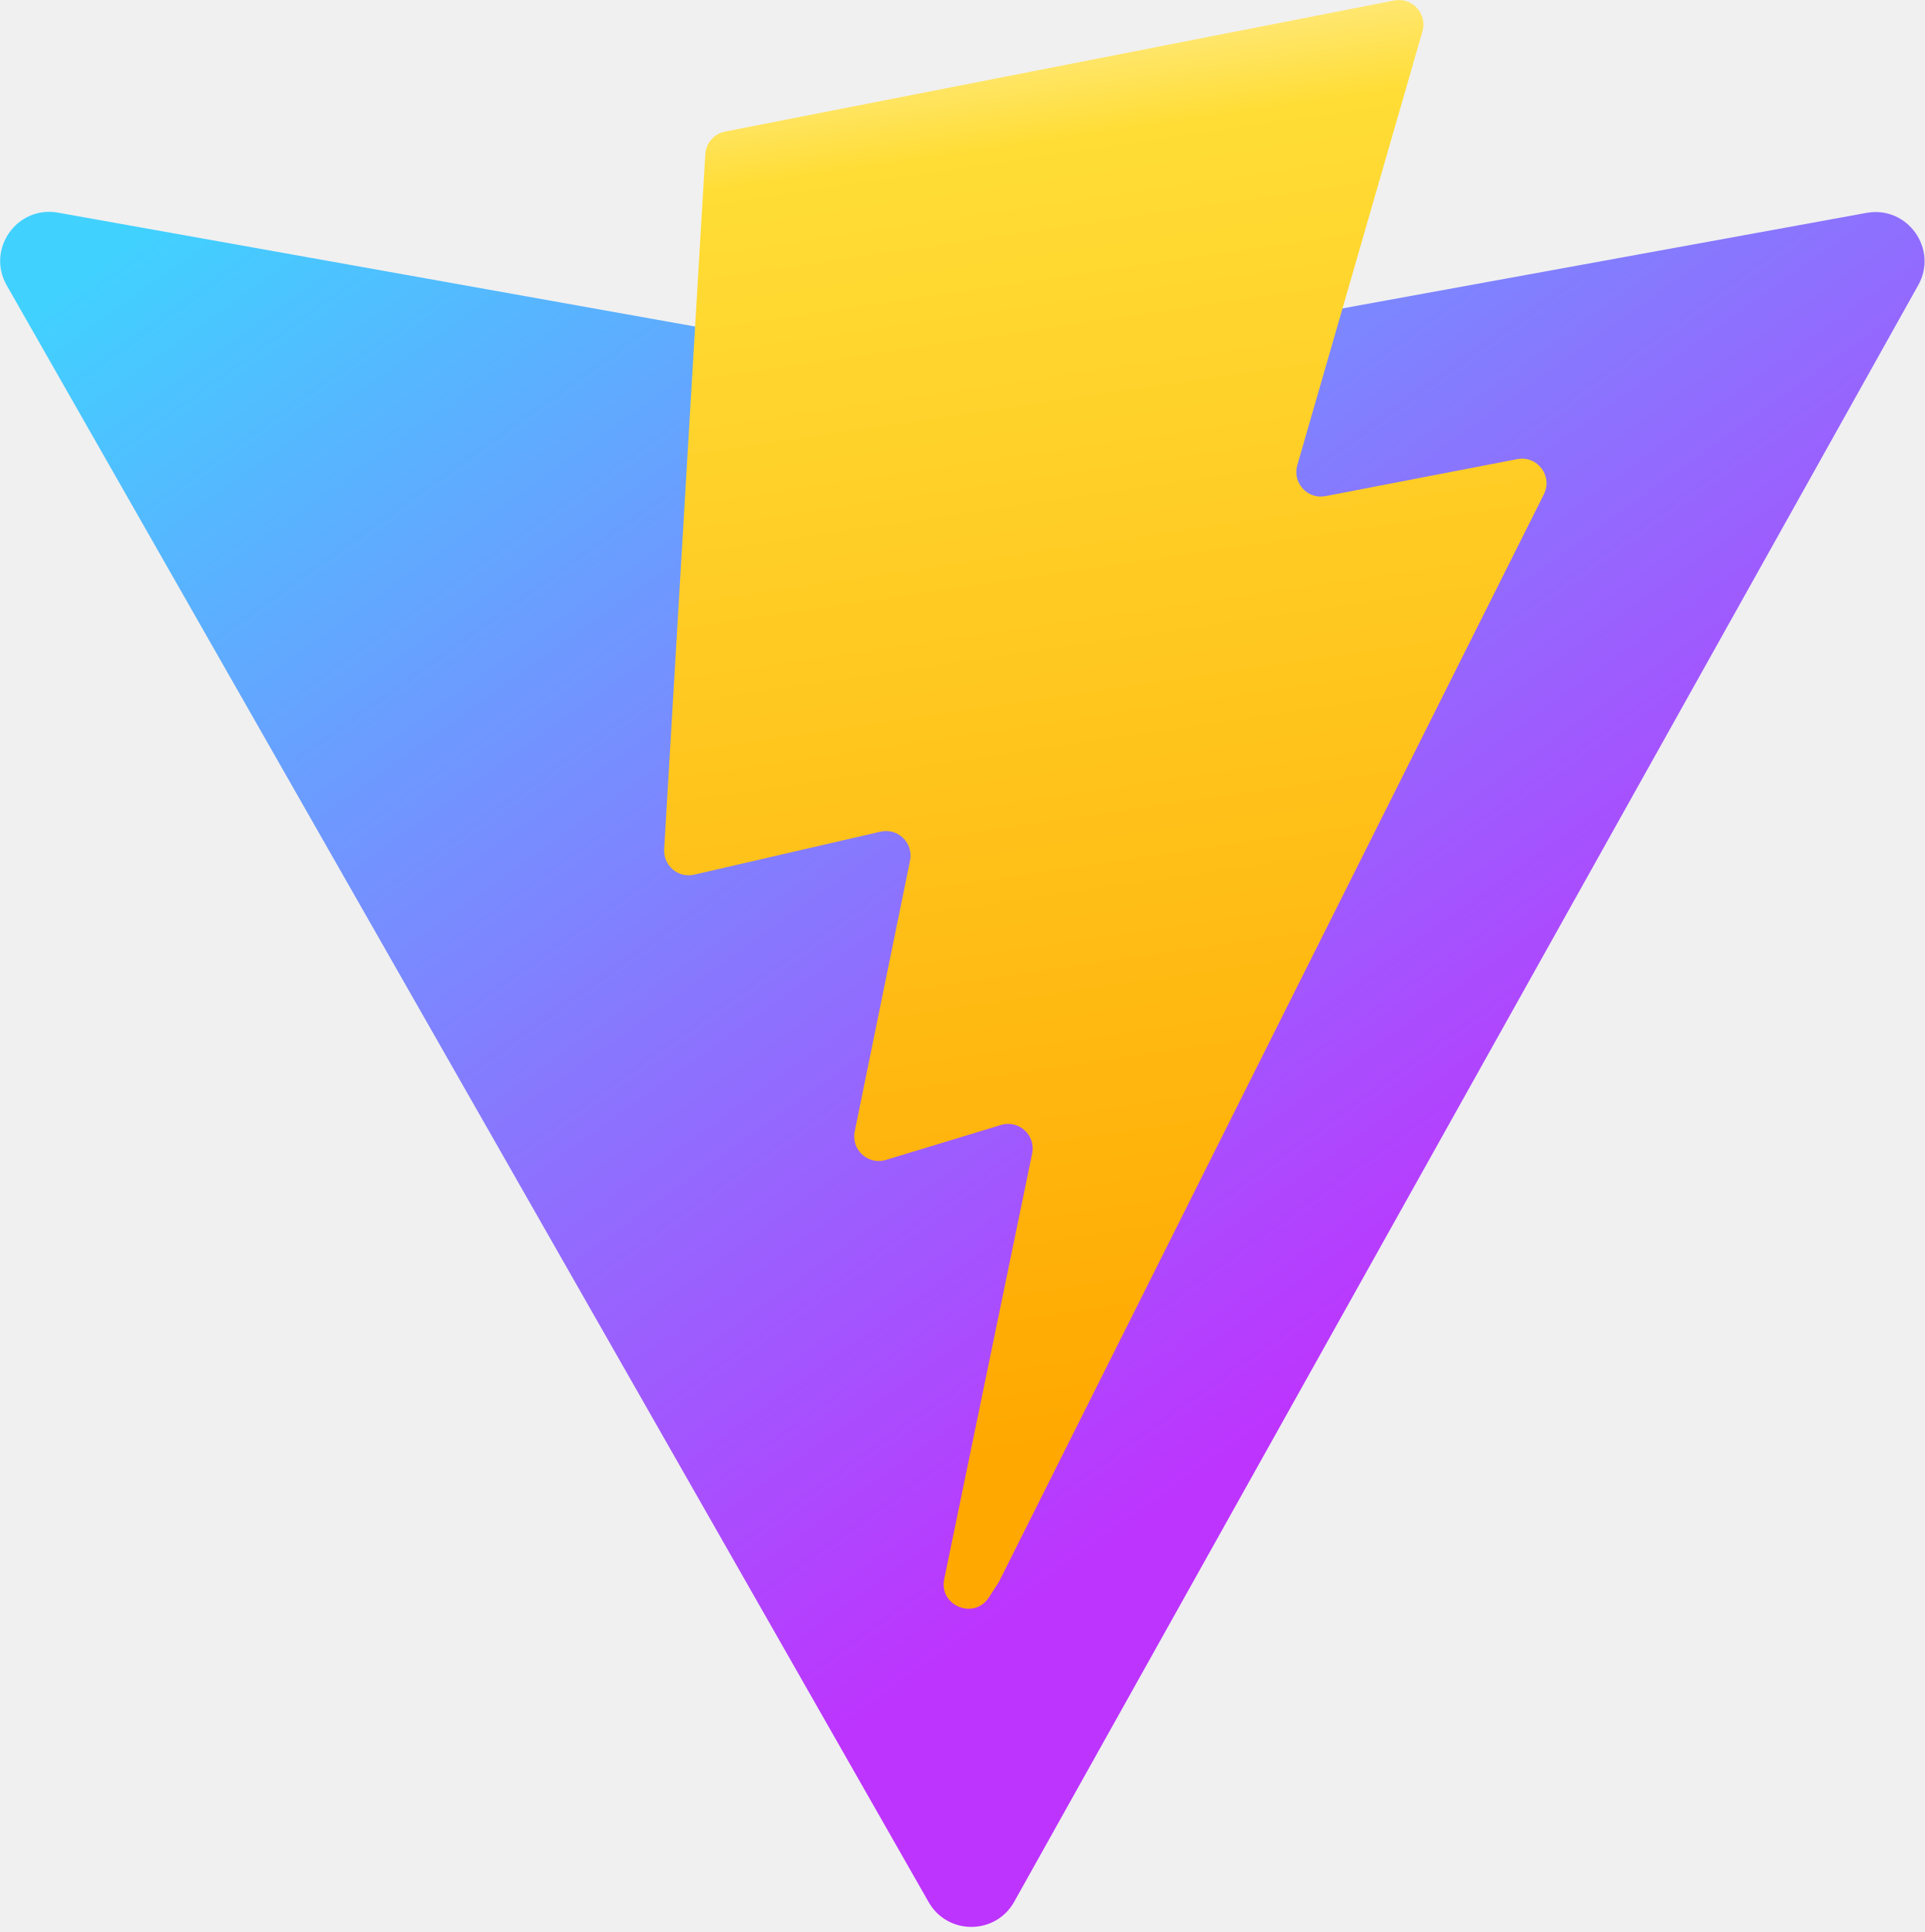
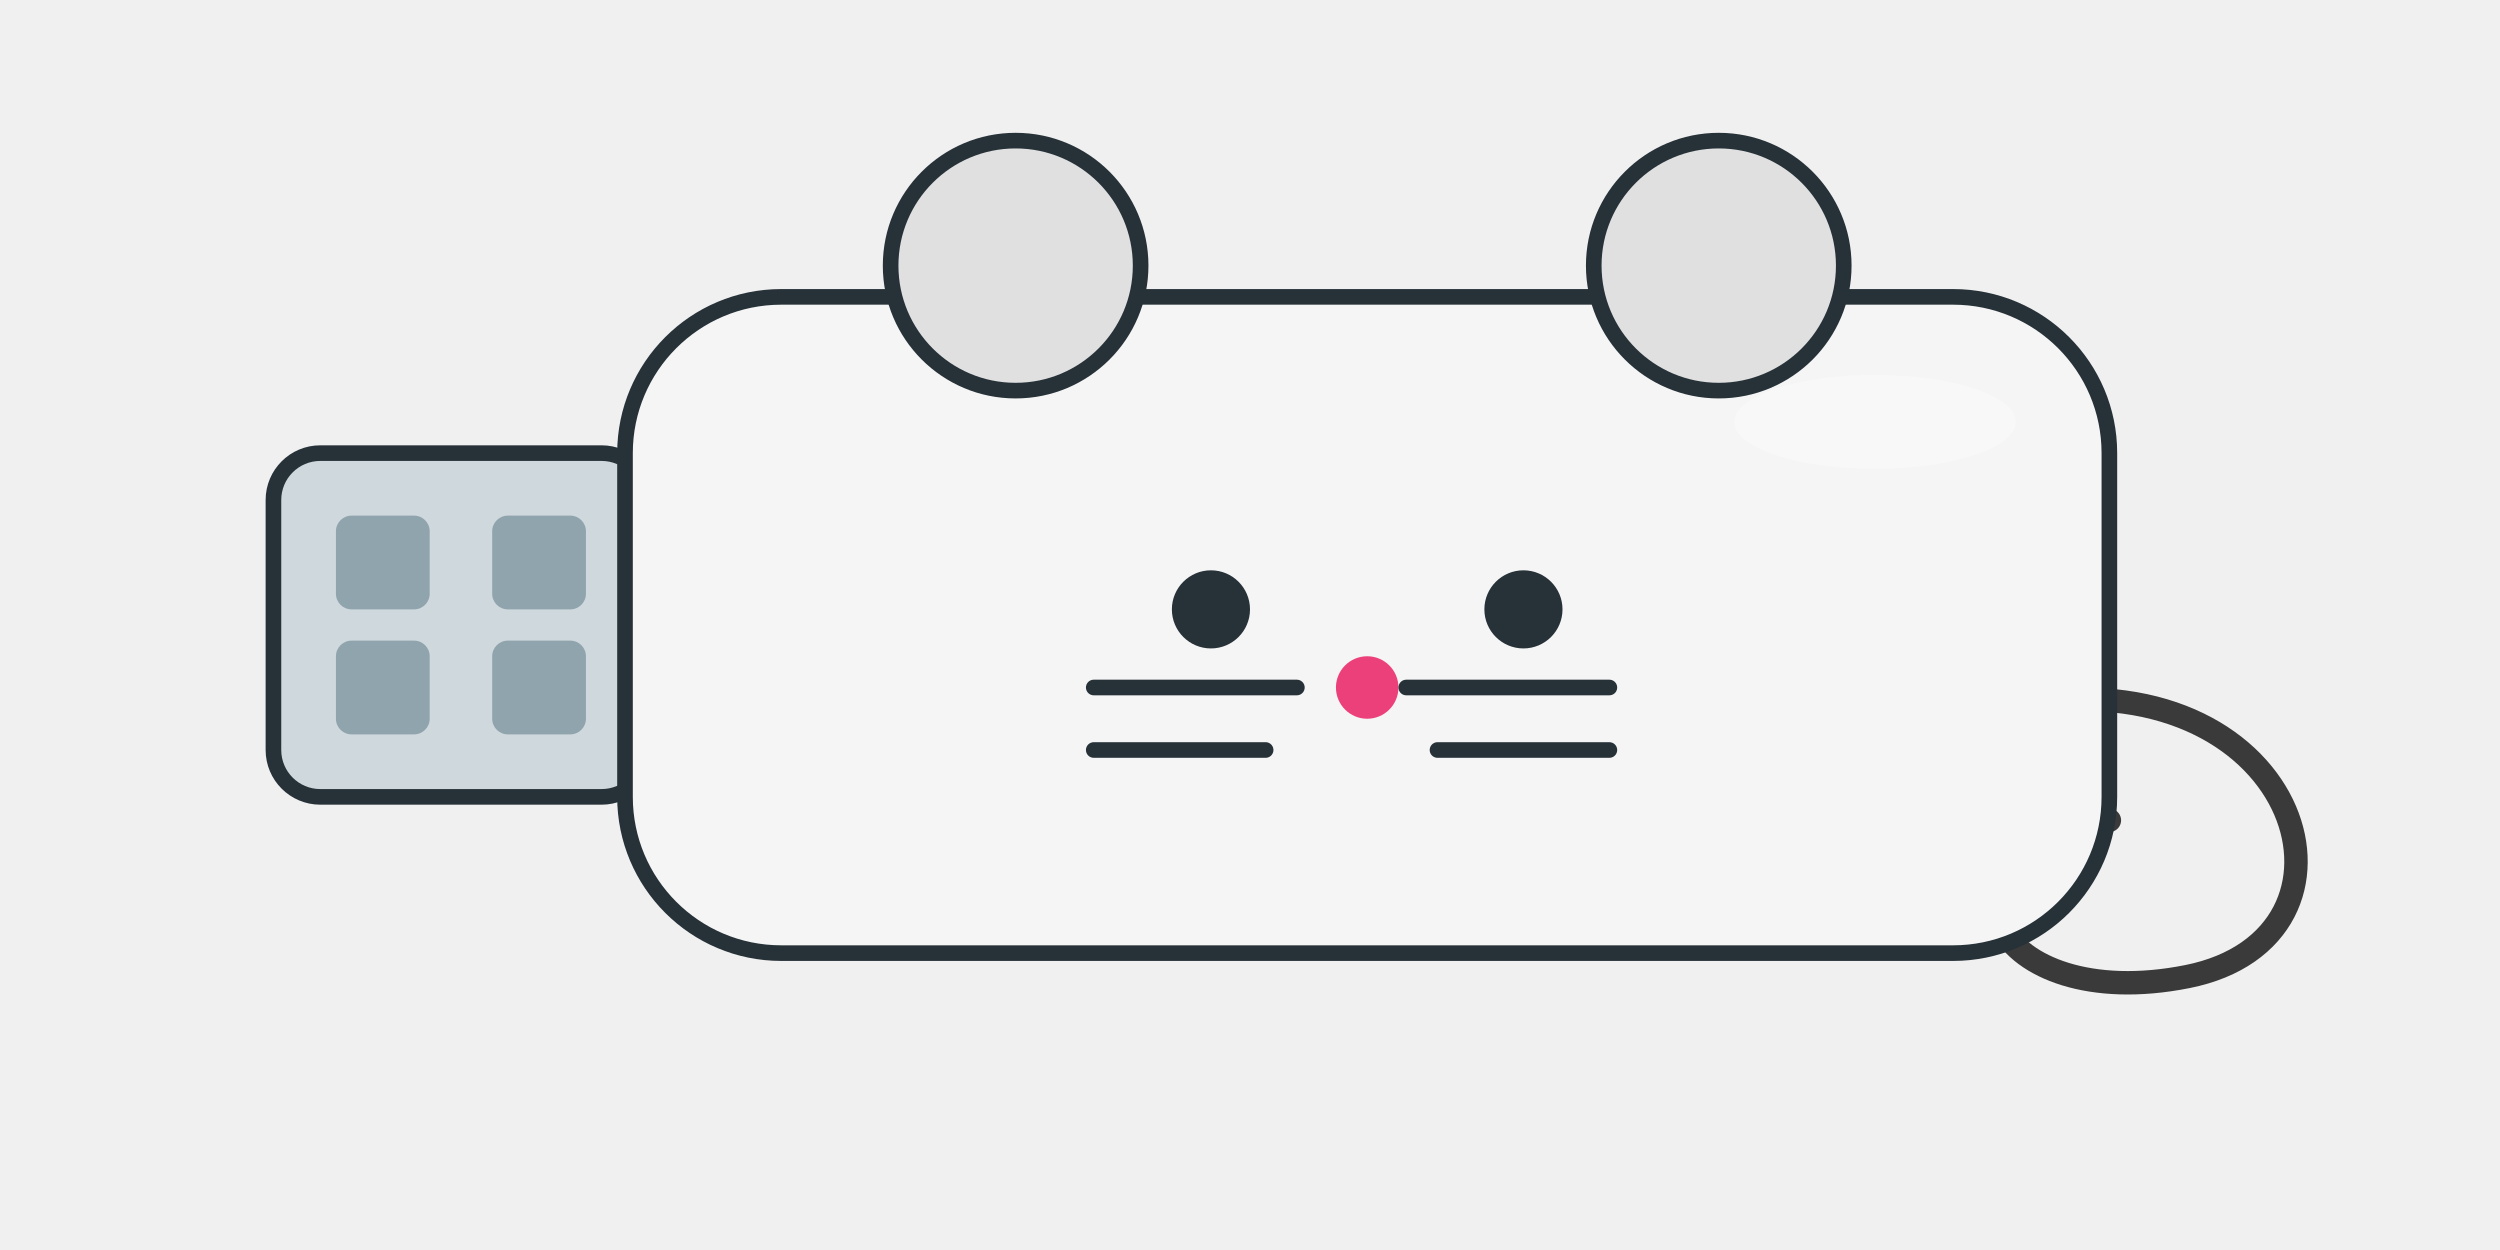
- <svg xmlns="http://www.w3.org/2000/svg" aria-hidden="true" role="img" class="iconify iconify--logos" width="31.88" height="32" preserveAspectRatio="xMidYMid meet" viewBox="0 0 256 257">
-   <defs>
-     <linearGradient id="IconifyId1813088fe1fbc01fb466" x1="-.828%" x2="57.636%" y1="7.652%" y2="78.411%">
-       <stop offset="0%" stop-color="#41D1FF" />
-       <stop offset="100%" stop-color="#BD34FE" />
-     </linearGradient>
-     <linearGradient id="IconifyId1813088fe1fbc01fb467" x1="43.376%" x2="50.316%" y1="2.242%" y2="89.03%">
-       <stop offset="0%" stop-color="#FFEA83" />
-       <stop offset="8.333%" stop-color="#FFDD35" />
-       <stop offset="100%" stop-color="#FFA800" />
-     </linearGradient>
-   </defs>
-   <path fill="url(#IconifyId1813088fe1fbc01fb466)" d="M255.153 37.938L134.897 252.976c-2.483 4.44-8.862 4.466-11.382.048L.875 37.958c-2.746-4.814 1.371-10.646 6.827-9.67l120.385 21.517a6.537 6.537 0 0 0 2.322-.004l117.867-21.483c5.438-.991 9.574 4.796 6.877 9.62Z" />
-   <path fill="url(#IconifyId1813088fe1fbc01fb467)" d="M185.432.063L96.44 17.501a3.268 3.268 0 0 0-2.634 3.014l-5.474 92.456a3.268 3.268 0 0 0 3.997 3.378l24.777-5.718c2.318-.535 4.413 1.507 3.936 3.838l-7.361 36.047c-.495 2.426 1.782 4.5 4.151 3.78l15.304-4.649c2.372-.72 4.652 1.36 4.15 3.788l-11.698 56.621c-.732 3.542 3.979 5.473 5.943 2.437l1.313-2.028l72.516-144.72c1.215-2.423-.88-5.186-3.54-4.672l-25.505 4.922c-2.396.462-4.435-1.77-3.759-4.114l16.646-57.705c.677-2.35-1.37-4.583-3.769-4.113Z" />
+ <svg xmlns="http://www.w3.org/2000/svg" width="320" height="160" viewBox="0 0 320 160" role="img" aria-labelledby="title desc">
+   <path d="M260 90 C 295 85, 305 120, 280 125            C 255 130, 245 110, 270 105" fill="none" stroke="#3a3a3a" stroke-width="3" stroke-linecap="round" />
+   <rect x="35" y="58" width="48" height="44" rx="6" fill="#cfd8dc" stroke="#263238" stroke-width="2" />
+   <rect x="43" y="66" width="12" height="12" rx="2" fill="#90a4ae" />
+   <rect x="63" y="66" width="12" height="12" rx="2" fill="#90a4ae" />
+   <rect x="43" y="82" width="12" height="12" rx="2" fill="#90a4ae" />
+   <rect x="63" y="82" width="12" height="12" rx="2" fill="#90a4ae" />
+   <rect x="80" y="38" width="190" height="84" rx="20" fill="#f5f5f5" stroke="#263238" stroke-width="2" />
+   <circle cx="130" cy="34" r="16" fill="#e0e0e0" stroke="#263238" stroke-width="2" />
+   <circle cx="220" cy="34" r="16" fill="#e0e0e0" stroke="#263238" stroke-width="2" />
+   <circle cx="155" cy="78" r="5" fill="#263238" />
+   <circle cx="195" cy="78" r="5" fill="#263238" />
+   <circle cx="175" cy="88" r="4" fill="#ec407a" />
+   <path d="M140 88 h26" stroke="#263238" stroke-width="2" stroke-linecap="round" />
+   <path d="M140 96 h22" stroke="#263238" stroke-width="2" stroke-linecap="round" />
+   <path d="M180 88 h26" stroke="#263238" stroke-width="2" stroke-linecap="round" />
+   <path d="M184 96 h22" stroke="#263238" stroke-width="2" stroke-linecap="round" />
+   <ellipse cx="240" cy="54" rx="18" ry="6" fill="white" opacity="0.35" />
</svg>
